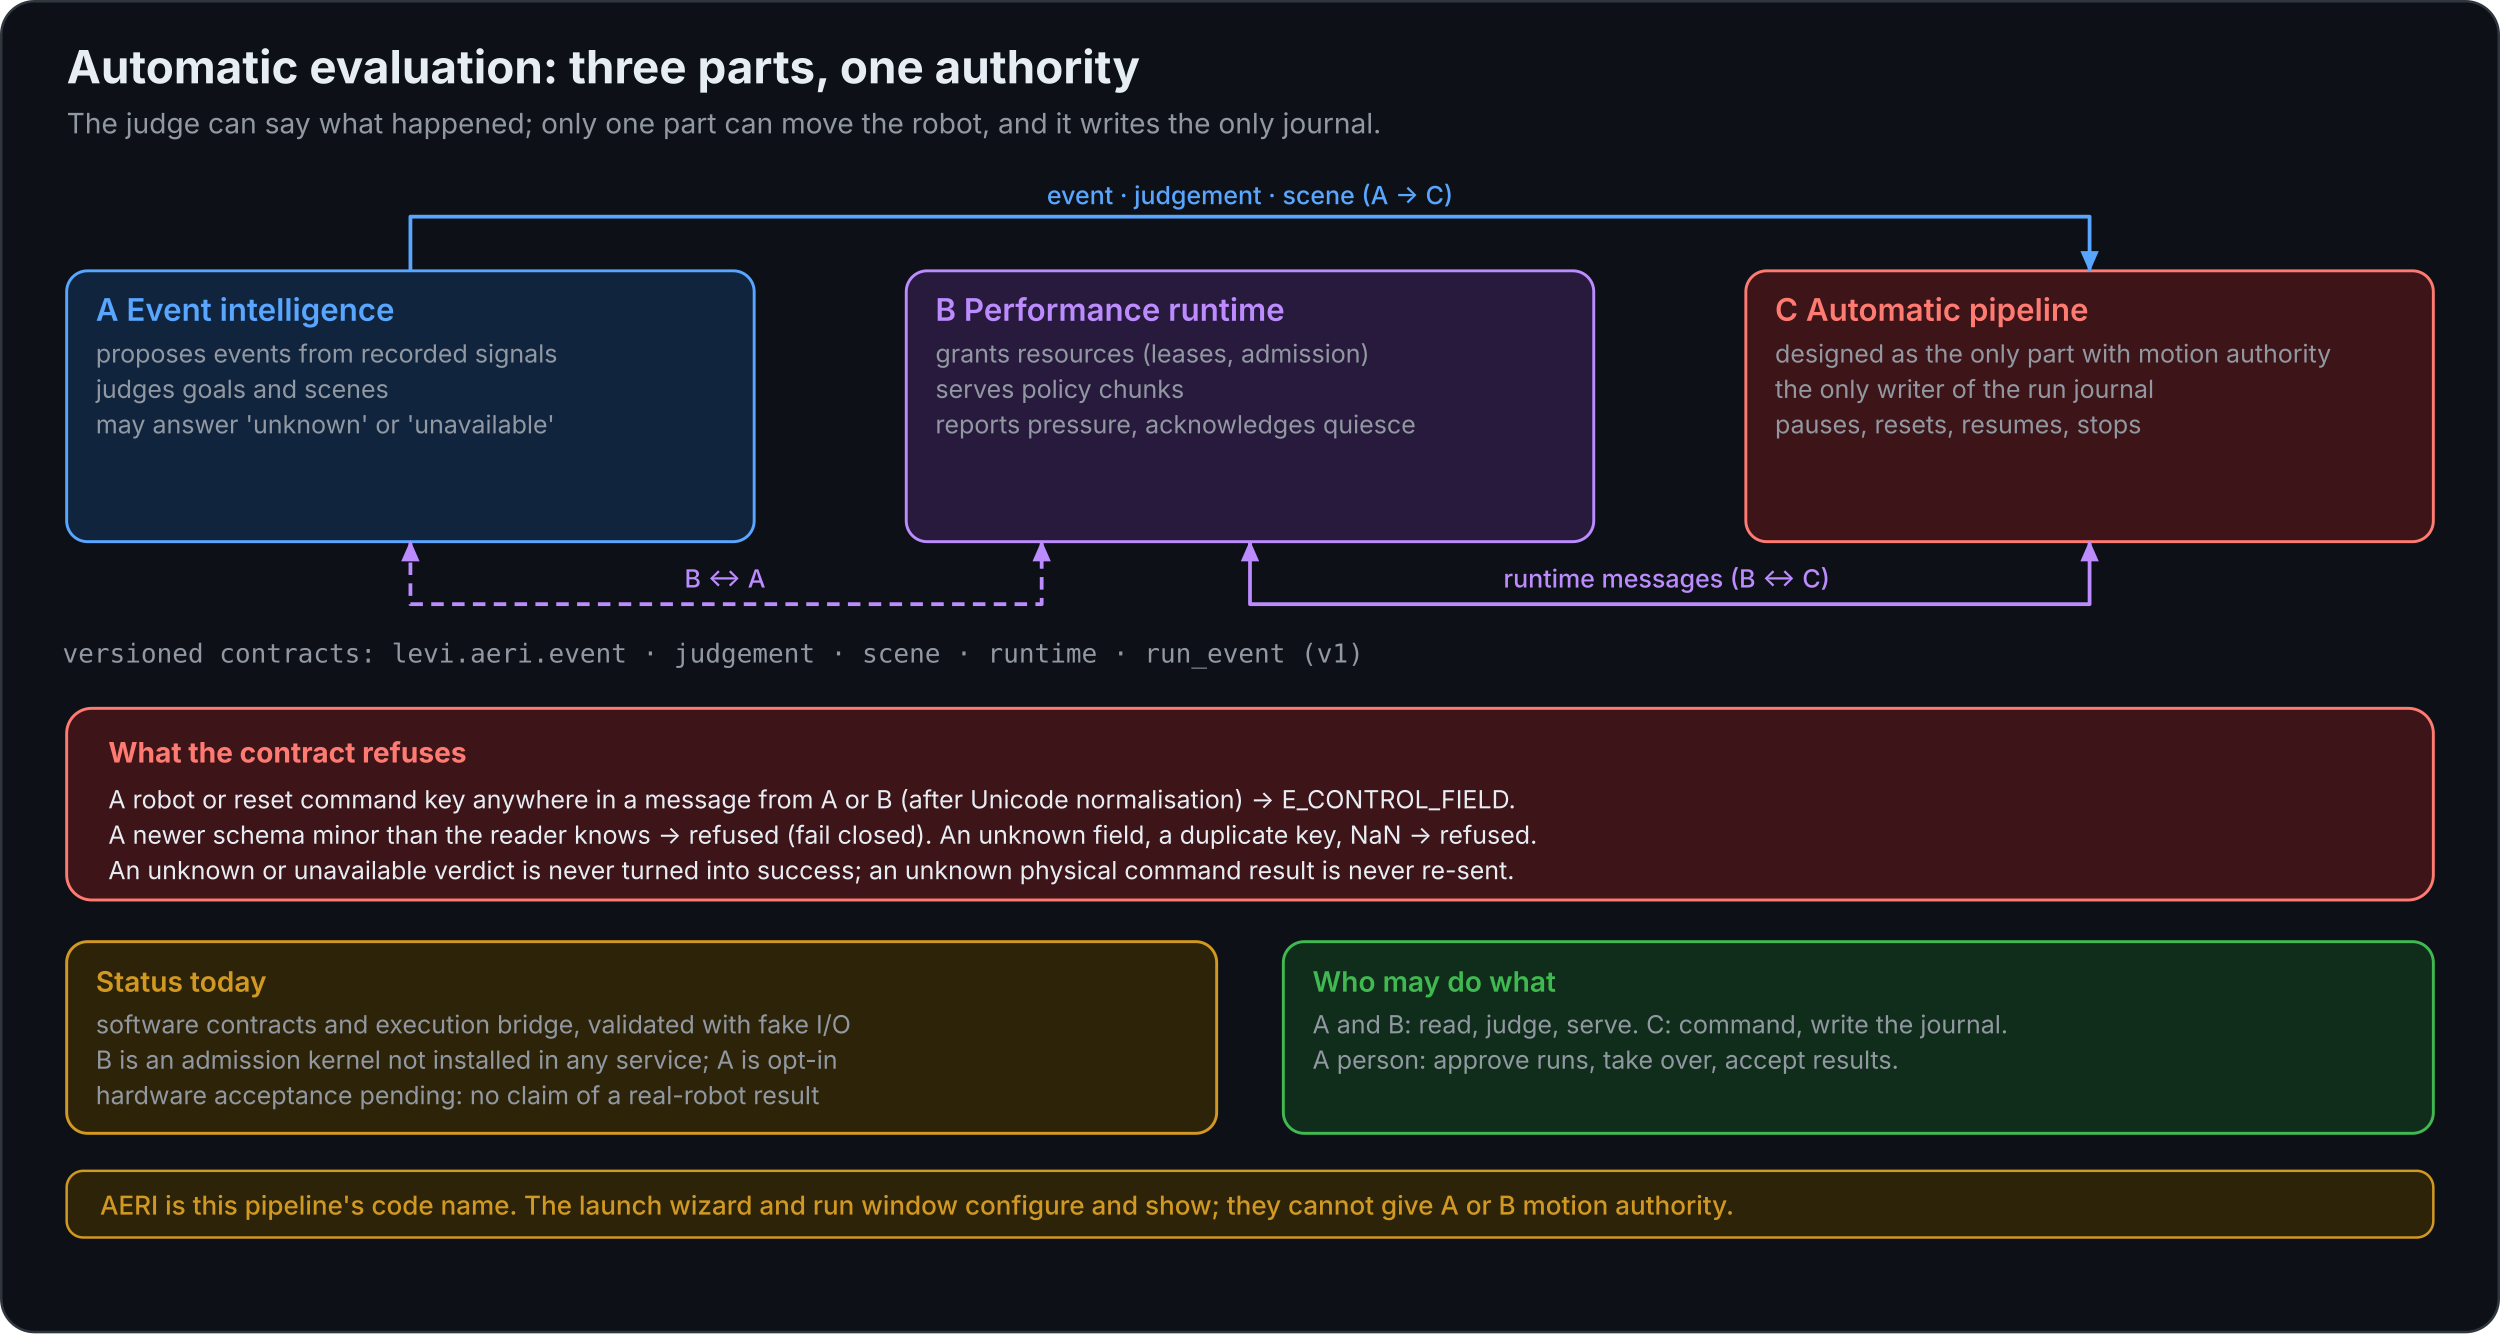
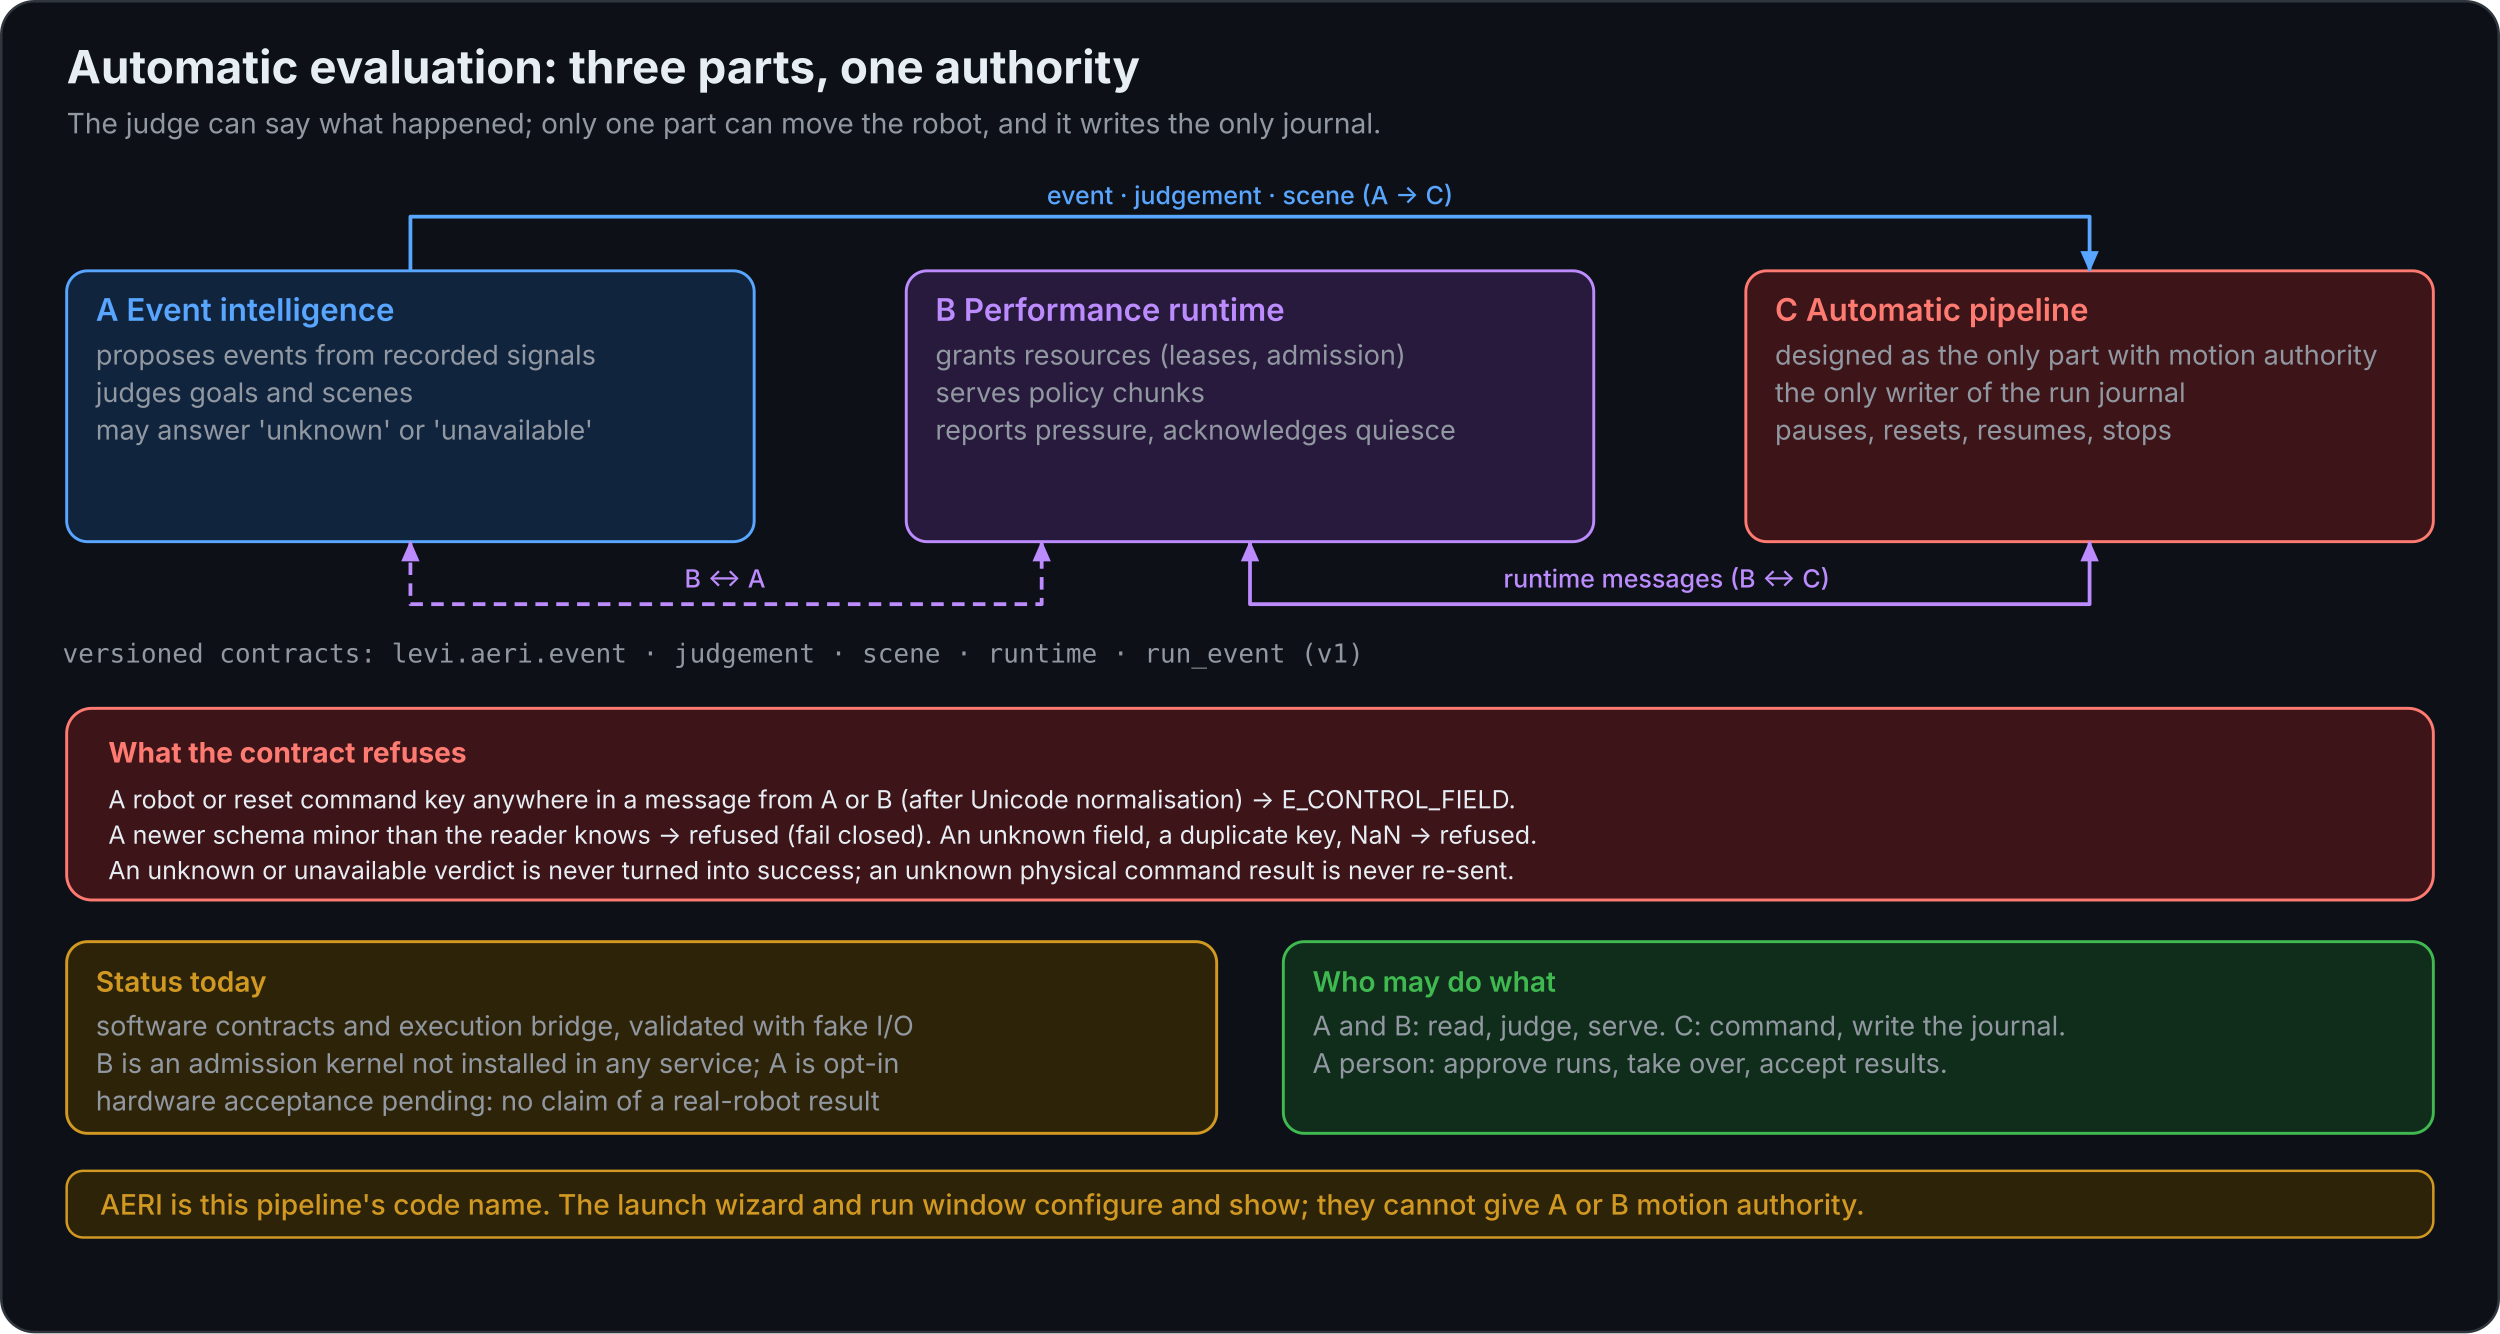
<svg xmlns="http://www.w3.org/2000/svg" viewBox="0 0 1200 640" width="1200" height="640" role="img" aria-labelledby="t d">
  <defs>
    <marker id="a_model" viewBox="0 0 10 10" refX="8.5" refY="5" markerWidth="7" markerHeight="7" orient="auto">
      <path d="M1 1.5 L9 5 L1 8.5 Z" fill="#58a6ff" />
    </marker>
    <marker id="a_system" viewBox="0 0 10 10" refX="8.5" refY="5" markerWidth="7" markerHeight="7" orient="auto">
      <path d="M1 1.5 L9 5 L1 8.5 Z" fill="#bc8cff" />
    </marker>
    <marker id="a_system_rev" viewBox="0 0 10 10" refX="8.5" refY="5" markerWidth="7" markerHeight="7" orient="auto-start-reverse">
      <path d="M1 1.5 L9 5 L1 8.5 Z" fill="#bc8cff" />
    </marker>
  </defs>
  <rect x="0.6" y="0.6" width="1198.8" height="638.8" rx="16" fill="#0d1117" stroke="#30363d" stroke-width="1.2" />
  <text x="32" y="40" font-family="Inter, -apple-system, 'Segoe UI', Roboto, 'Noto Sans', Helvetica, Arial, sans-serif" font-size="22" font-weight="700" text-anchor="start" fill="#e6edf3">Automatic evaluation: three parts, one authority</text>
  <text x="32" y="64" font-family="Inter, -apple-system, 'Segoe UI', Roboto, 'Noto Sans', Helvetica, Arial, sans-serif" font-size="13.5" font-weight="400" text-anchor="start" fill="#9198a1">The judge can say what happened; only one part can move the robot, and it writes the only journal.</text>
  <rect x="32" y="130" width="330" height="130" rx="10" fill="#10243e" stroke="#58a6ff" stroke-width="1.4" />
  <text x="46" y="154" font-family="Inter, -apple-system, 'Segoe UI', Roboto, 'Noto Sans', Helvetica, Arial, sans-serif" font-size="15" font-weight="600" text-anchor="start" fill="#58a6ff">A  Event intelligence</text>
-   <text x="46" y="174" font-family="Inter, -apple-system, 'Segoe UI', Roboto, 'Noto Sans', Helvetica, Arial, sans-serif" font-size="12" font-weight="400" text-anchor="start" fill="#9198a1">proposes events from recorded signals</text>
-   <text x="46" y="191" font-family="Inter, -apple-system, 'Segoe UI', Roboto, 'Noto Sans', Helvetica, Arial, sans-serif" font-size="12" font-weight="400" text-anchor="start" fill="#9198a1">judges goals and scenes</text>
-   <text x="46" y="208" font-family="Inter, -apple-system, 'Segoe UI', Roboto, 'Noto Sans', Helvetica, Arial, sans-serif" font-size="12" font-weight="400" text-anchor="start" fill="#9198a1">may answer 'unknown' or 'unavailable'</text>
+   <text x="46" y="175" font-family="Inter, -apple-system, 'Segoe UI', Roboto, 'Noto Sans', Helvetica, Arial, sans-serif" font-size="13" font-weight="400" text-anchor="start" fill="#9198a1">proposes events from recorded signals</text>
+   <text x="46" y="193" font-family="Inter, -apple-system, 'Segoe UI', Roboto, 'Noto Sans', Helvetica, Arial, sans-serif" font-size="13" font-weight="400" text-anchor="start" fill="#9198a1">judges goals and scenes</text>
+   <text x="46" y="211" font-family="Inter, -apple-system, 'Segoe UI', Roboto, 'Noto Sans', Helvetica, Arial, sans-serif" font-size="13" font-weight="400" text-anchor="start" fill="#9198a1">may answer 'unknown' or 'unavailable'</text>
  <rect x="435" y="130" width="330" height="130" rx="10" fill="#271a3d" stroke="#bc8cff" stroke-width="1.4" />
  <text x="449" y="154" font-family="Inter, -apple-system, 'Segoe UI', Roboto, 'Noto Sans', Helvetica, Arial, sans-serif" font-size="15" font-weight="600" text-anchor="start" fill="#bc8cff">B  Performance runtime</text>
-   <text x="449" y="174" font-family="Inter, -apple-system, 'Segoe UI', Roboto, 'Noto Sans', Helvetica, Arial, sans-serif" font-size="12" font-weight="400" text-anchor="start" fill="#9198a1">grants resources (leases, admission)</text>
-   <text x="449" y="191" font-family="Inter, -apple-system, 'Segoe UI', Roboto, 'Noto Sans', Helvetica, Arial, sans-serif" font-size="12" font-weight="400" text-anchor="start" fill="#9198a1">serves policy chunks</text>
-   <text x="449" y="208" font-family="Inter, -apple-system, 'Segoe UI', Roboto, 'Noto Sans', Helvetica, Arial, sans-serif" font-size="12" font-weight="400" text-anchor="start" fill="#9198a1">reports pressure, acknowledges quiesce</text>
+   <text x="449" y="175" font-family="Inter, -apple-system, 'Segoe UI', Roboto, 'Noto Sans', Helvetica, Arial, sans-serif" font-size="13" font-weight="400" text-anchor="start" fill="#9198a1">grants resources (leases, admission)</text>
+   <text x="449" y="193" font-family="Inter, -apple-system, 'Segoe UI', Roboto, 'Noto Sans', Helvetica, Arial, sans-serif" font-size="13" font-weight="400" text-anchor="start" fill="#9198a1">serves policy chunks</text>
+   <text x="449" y="211" font-family="Inter, -apple-system, 'Segoe UI', Roboto, 'Noto Sans', Helvetica, Arial, sans-serif" font-size="13" font-weight="400" text-anchor="start" fill="#9198a1">reports pressure, acknowledges quiesce</text>
  <rect x="838" y="130" width="330" height="130" rx="10" fill="#3d1418" stroke="#ff7b72" stroke-width="1.4" />
  <text x="852" y="154" font-family="Inter, -apple-system, 'Segoe UI', Roboto, 'Noto Sans', Helvetica, Arial, sans-serif" font-size="15" font-weight="600" text-anchor="start" fill="#ff7b72">C  Automatic pipeline</text>
-   <text x="852" y="174" font-family="Inter, -apple-system, 'Segoe UI', Roboto, 'Noto Sans', Helvetica, Arial, sans-serif" font-size="12" font-weight="400" text-anchor="start" fill="#9198a1">designed as the only part with motion authority</text>
-   <text x="852" y="191" font-family="Inter, -apple-system, 'Segoe UI', Roboto, 'Noto Sans', Helvetica, Arial, sans-serif" font-size="12" font-weight="400" text-anchor="start" fill="#9198a1">the only writer of the run journal</text>
-   <text x="852" y="208" font-family="Inter, -apple-system, 'Segoe UI', Roboto, 'Noto Sans', Helvetica, Arial, sans-serif" font-size="12" font-weight="400" text-anchor="start" fill="#9198a1">pauses, resets, resumes, stops</text>
+   <text x="852" y="175" font-family="Inter, -apple-system, 'Segoe UI', Roboto, 'Noto Sans', Helvetica, Arial, sans-serif" font-size="13" font-weight="400" text-anchor="start" fill="#9198a1">designed as the only part with motion authority</text>
+   <text x="852" y="193" font-family="Inter, -apple-system, 'Segoe UI', Roboto, 'Noto Sans', Helvetica, Arial, sans-serif" font-size="13" font-weight="400" text-anchor="start" fill="#9198a1">the only writer of the run journal</text>
+   <text x="852" y="211" font-family="Inter, -apple-system, 'Segoe UI', Roboto, 'Noto Sans', Helvetica, Arial, sans-serif" font-size="13" font-weight="400" text-anchor="start" fill="#9198a1">pauses, resets, resumes, stops</text>
  <path d="M197 130 L197 104 L1003 104 L1003 130" fill="none" stroke="#58a6ff" stroke-width="1.8" stroke-linejoin="round" marker-end="url(#a_model)" />
  <text x="600" y="98" font-family="Inter, -apple-system, 'Segoe UI', Roboto, 'Noto Sans', Helvetica, Arial, sans-serif" font-size="12" font-weight="500" text-anchor="middle" fill="#58a6ff">event · judgement · scene  (A → C)</text>
  <path d="M600 260 L600 290 L1003 290 L1003 260" fill="none" stroke="#bc8cff" stroke-width="1.8" stroke-linejoin="round" marker-end="url(#a_system)" marker-start="url(#a_system_rev)" />
  <text x="800" y="282" font-family="Inter, -apple-system, 'Segoe UI', Roboto, 'Noto Sans', Helvetica, Arial, sans-serif" font-size="12" font-weight="500" text-anchor="middle" fill="#bc8cff">runtime messages (B ↔ C)</text>
  <path d="M197 260 L197 290 L500 290 L500 260" fill="none" stroke="#bc8cff" stroke-width="1.8" stroke-linejoin="round" stroke-dasharray="6 4" marker-end="url(#a_system)" marker-start="url(#a_system_rev)" />
  <text x="348" y="282" font-family="Inter, -apple-system, 'Segoe UI', Roboto, 'Noto Sans', Helvetica, Arial, sans-serif" font-size="12" font-weight="500" text-anchor="middle" fill="#bc8cff">B ↔ A</text>
  <text x="30" y="318" font-family="ui-monospace, SFMono-Regular, Menlo, Consolas, monospace" font-size="12.5" font-weight="400" text-anchor="start" fill="#9198a1">versioned contracts: levi.aeri.event · judgement · scene · runtime · run_event  (v1)</text>
  <rect x="32" y="340" width="1136" height="92" rx="12" fill="#3d1418" stroke="#ff7b72" stroke-width="1.4" />
  <text x="52" y="366" font-family="Inter, -apple-system, 'Segoe UI', Roboto, 'Noto Sans', Helvetica, Arial, sans-serif" font-size="13.5" font-weight="700" text-anchor="start" fill="#ff7b72">What the contract refuses</text>
  <text x="52" y="388" font-family="Inter, -apple-system, 'Segoe UI', Roboto, 'Noto Sans', Helvetica, Arial, sans-serif" font-size="12" font-weight="400" text-anchor="start" fill="#e6edf3">A robot or reset command key anywhere in a message from A or B (after Unicode normalisation)  →  E_CONTROL_FIELD.</text>
  <text x="52" y="405" font-family="Inter, -apple-system, 'Segoe UI', Roboto, 'Noto Sans', Helvetica, Arial, sans-serif" font-size="12" font-weight="400" text-anchor="start" fill="#e6edf3">A newer schema minor than the reader knows → refused (fail closed).   An unknown field, a duplicate key, NaN → refused.</text>
  <text x="52" y="422" font-family="Inter, -apple-system, 'Segoe UI', Roboto, 'Noto Sans', Helvetica, Arial, sans-serif" font-size="12" font-weight="400" text-anchor="start" fill="#e6edf3">An unknown or unavailable verdict is never turned into success; an unknown physical command result is never re-sent.</text>
  <rect x="32" y="452" width="552" height="92" rx="10" fill="#2d2308" stroke="#d29922" stroke-width="1.4" />
  <text x="46" y="476" font-family="Inter, -apple-system, 'Segoe UI', Roboto, 'Noto Sans', Helvetica, Arial, sans-serif" font-size="13.5" font-weight="600" text-anchor="start" fill="#d29922">Status today</text>
-   <text x="46" y="496" font-family="Inter, -apple-system, 'Segoe UI', Roboto, 'Noto Sans', Helvetica, Arial, sans-serif" font-size="12" font-weight="400" text-anchor="start" fill="#9198a1">software contracts and execution bridge, validated with fake I/O</text>
-   <text x="46" y="513" font-family="Inter, -apple-system, 'Segoe UI', Roboto, 'Noto Sans', Helvetica, Arial, sans-serif" font-size="12" font-weight="400" text-anchor="start" fill="#9198a1">B is an admission kernel not installed in any service; A is opt-in</text>
-   <text x="46" y="530" font-family="Inter, -apple-system, 'Segoe UI', Roboto, 'Noto Sans', Helvetica, Arial, sans-serif" font-size="12" font-weight="400" text-anchor="start" fill="#9198a1">hardware acceptance pending: no claim of a real-robot result</text>
+   <text x="46" y="497" font-family="Inter, -apple-system, 'Segoe UI', Roboto, 'Noto Sans', Helvetica, Arial, sans-serif" font-size="13" font-weight="400" text-anchor="start" fill="#9198a1">software contracts and execution bridge, validated with fake I/O</text>
+   <text x="46" y="515" font-family="Inter, -apple-system, 'Segoe UI', Roboto, 'Noto Sans', Helvetica, Arial, sans-serif" font-size="13" font-weight="400" text-anchor="start" fill="#9198a1">B is an admission kernel not installed in any service; A is opt-in</text>
+   <text x="46" y="533" font-family="Inter, -apple-system, 'Segoe UI', Roboto, 'Noto Sans', Helvetica, Arial, sans-serif" font-size="13" font-weight="400" text-anchor="start" fill="#9198a1">hardware acceptance pending: no claim of a real-robot result</text>
  <rect x="616" y="452" width="552" height="92" rx="10" fill="#0f2d1a" stroke="#3fb950" stroke-width="1.4" />
  <text x="630" y="476" font-family="Inter, -apple-system, 'Segoe UI', Roboto, 'Noto Sans', Helvetica, Arial, sans-serif" font-size="13.5" font-weight="600" text-anchor="start" fill="#3fb950">Who may do what</text>
-   <text x="630" y="496" font-family="Inter, -apple-system, 'Segoe UI', Roboto, 'Noto Sans', Helvetica, Arial, sans-serif" font-size="12" font-weight="400" text-anchor="start" fill="#9198a1">A and B: read, judge, serve.   C: command, write the journal.</text>
-   <text x="630" y="513" font-family="Inter, -apple-system, 'Segoe UI', Roboto, 'Noto Sans', Helvetica, Arial, sans-serif" font-size="12" font-weight="400" text-anchor="start" fill="#9198a1">A person: approve runs, take over, accept results.</text>
+   <text x="630" y="497" font-family="Inter, -apple-system, 'Segoe UI', Roboto, 'Noto Sans', Helvetica, Arial, sans-serif" font-size="13" font-weight="400" text-anchor="start" fill="#9198a1">A and B: read, judge, serve.   C: command, write the journal.</text>
+   <text x="630" y="515" font-family="Inter, -apple-system, 'Segoe UI', Roboto, 'Noto Sans', Helvetica, Arial, sans-serif" font-size="13" font-weight="400" text-anchor="start" fill="#9198a1">A person: approve runs, take over, accept results.</text>
  <rect x="32" y="562" width="1136" height="32" rx="8" fill="#2d2308" stroke="#d29922" stroke-width="1.2" />
-   <text x="48" y="583" font-family="Inter, -apple-system, 'Segoe UI', Roboto, 'Noto Sans', Helvetica, Arial, sans-serif" font-size="12.5" font-weight="500" text-anchor="start" fill="#d29922">AERI is this pipeline's code name. The launch wizard and run window configure and show; they cannot give A or B motion authority.</text>
+   <text x="48" y="583" font-family="Inter, -apple-system, 'Segoe UI', Roboto, 'Noto Sans', Helvetica, Arial, sans-serif" font-size="13.5" font-weight="500" text-anchor="start" fill="#d29922">AERI is this pipeline's code name. The launch wizard and run window configure and show; they cannot give A or B motion authority.</text>
</svg>
